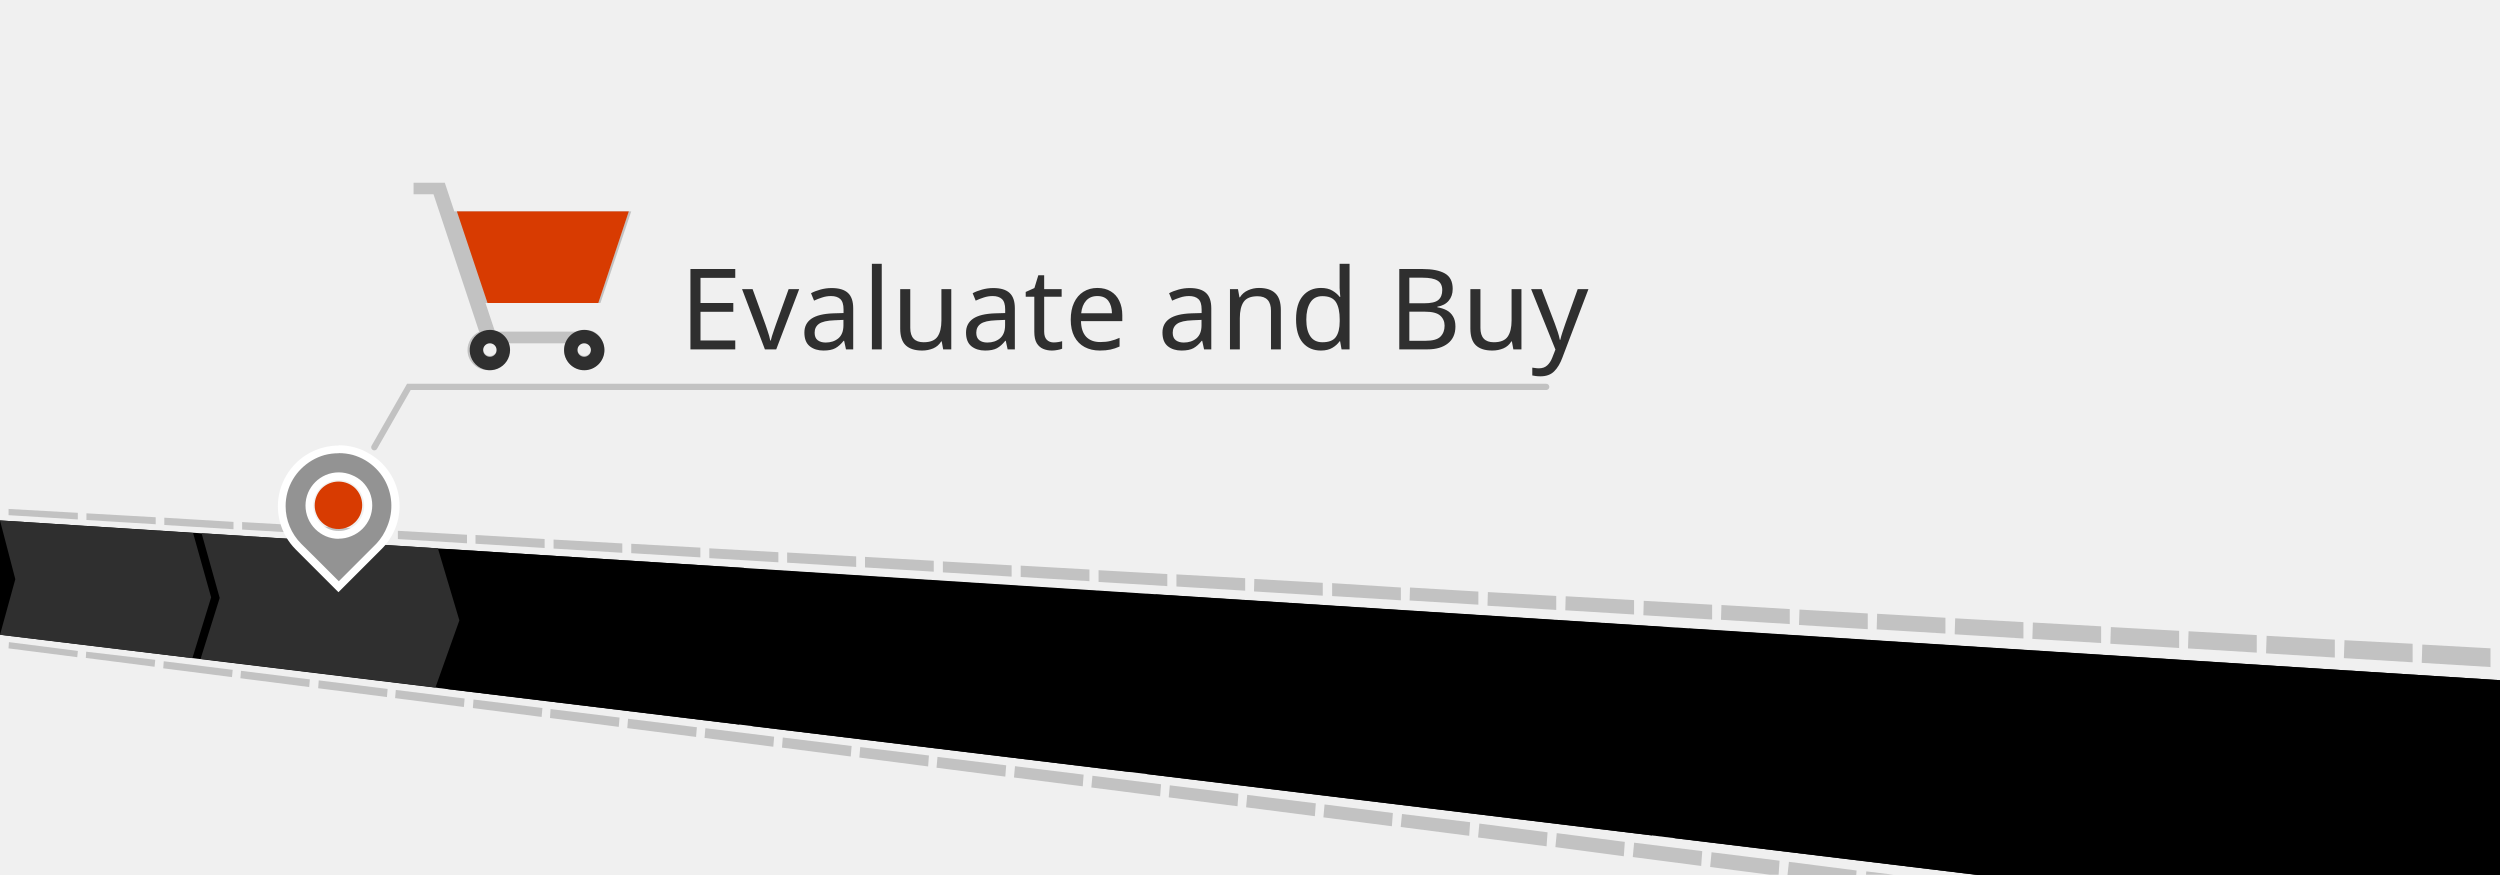
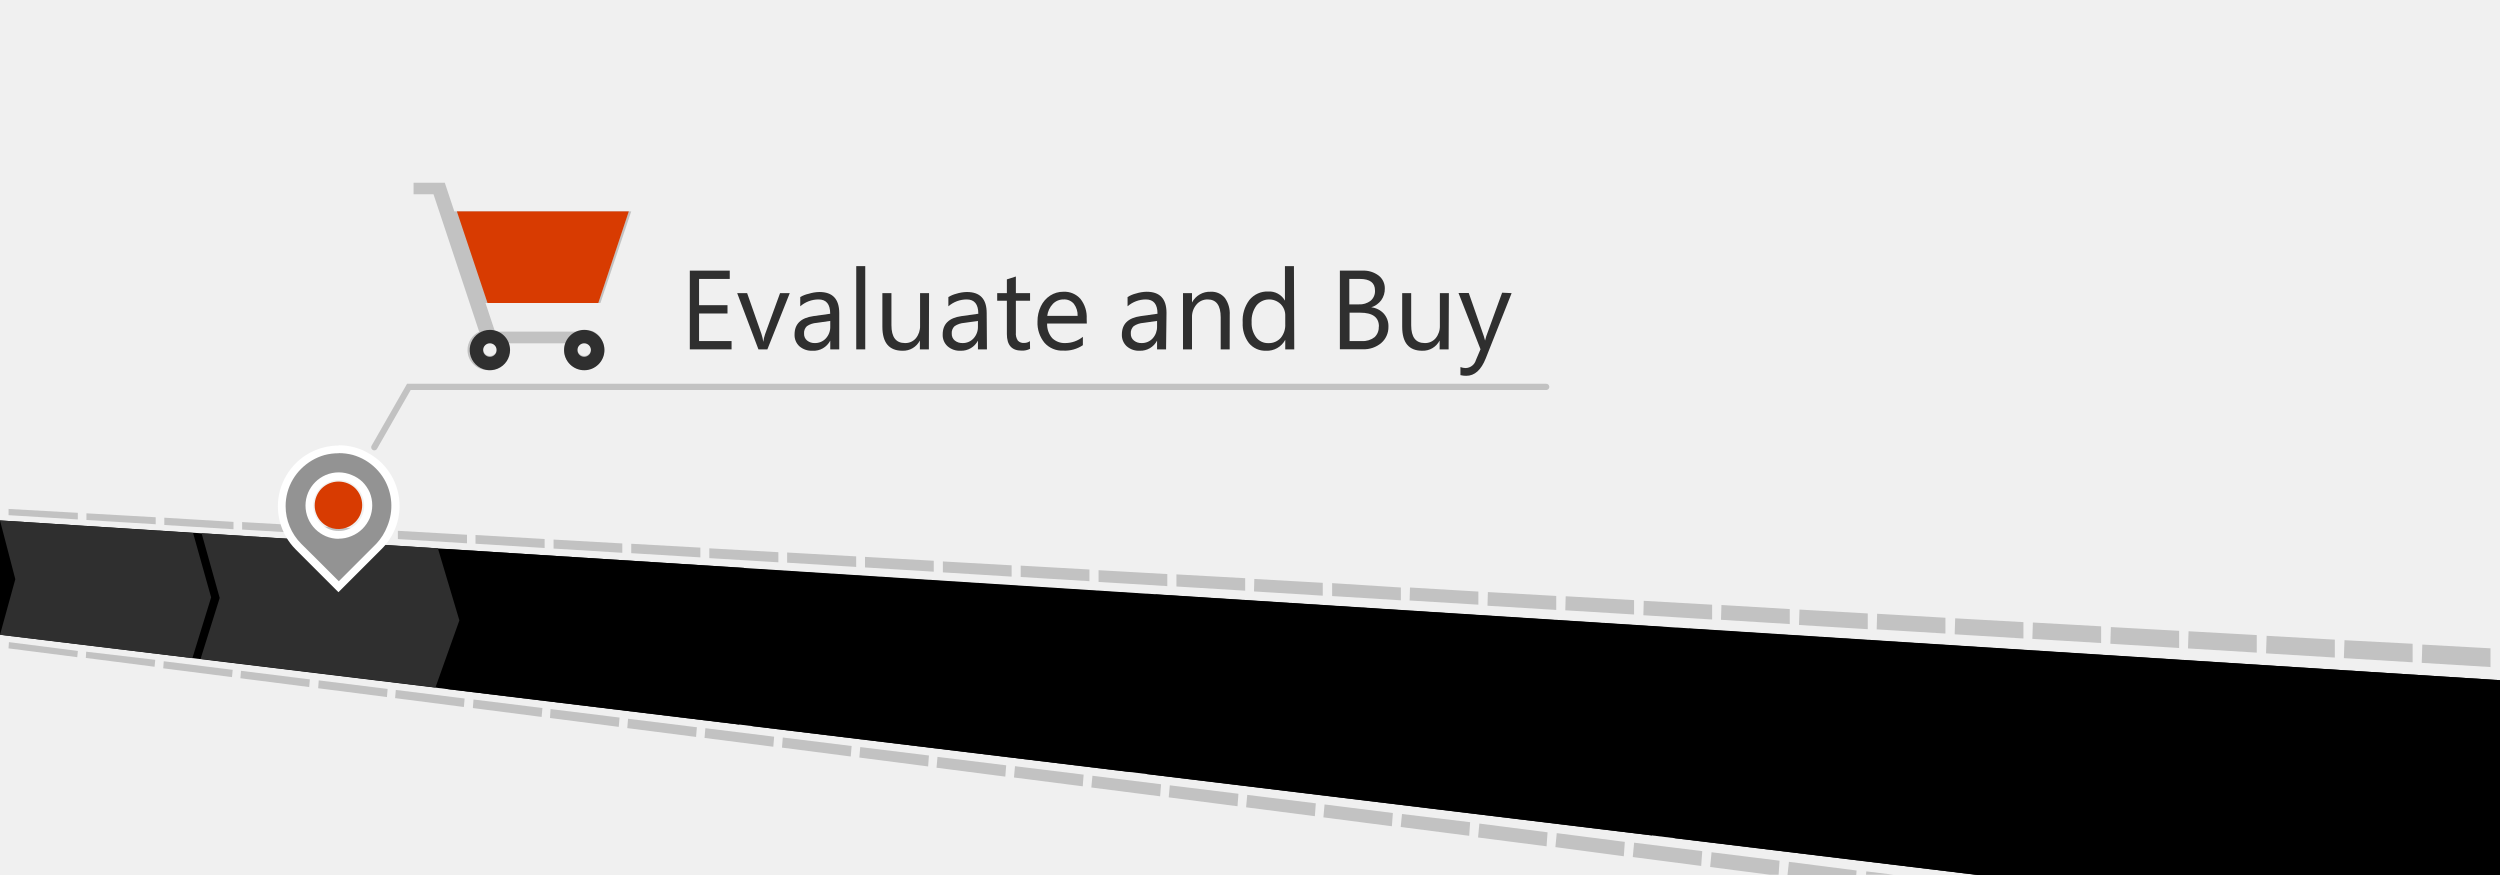
<svg xmlns="http://www.w3.org/2000/svg" viewBox="0 0 400 140">
  <defs>
-     <style>.cls-1{fill:#c2c2c2;}.cls-2{fill:#fff;}.cls-3,.cls-9{fill:#2f2f2f;}.cls-4,.cls-7{fill:none;}.cls-4{stroke:#c2c2c2;stroke-linecap:round;stroke-miterlimit:10;}.cls-5{fill:#939393;}.cls-6{fill:#d83b01;}.cls-8{fill:#d2d2d2;}.cls-9{font-size:18px;font-family:SegoePro, Segoe Pro;}</style>
+     <style>.cls-1{fill:#c2c2c2;}.cls-2{fill:#fff;}.cls-3{fill:#2f2f2f;}.cls-4,.cls-7{fill:none;}.cls-4{stroke:#c2c2c2;stroke-linecap:round;stroke-miterlimit:10;}.cls-5{fill:#939393;}.cls-6{fill:#d83b01;}.cls-8{fill:#d2d2d2;}</style>
  </defs>
  <g id="Road">
    <path class="cls-1" d="M0,81.41v1l0-1Zm13.83.72V83.2l11.08.68,0-1.12Zm24.91,1.4v1.2l11.07.67,0-1.24Zm24.92,1.4,0,1.26v.06l11.06.68,0-1.37Zm24.91,1.4,0,1.38v.06l11,.68,0-1.5Zm24.92,1.4,0,1.5v.07l11.05.67,0-1.62Zm37.37,2.1,0,1.68v.07l11,.68,0-1.81Zm24.91,1.4,0,1.81v.07l11,.67,0-1.93Zm24.92,1.4-.05,1.93v.07l11,.68V93.25Zm37.37,2.1L238,96.84v.08l11,.67V95.35ZM263,96.13l-.06,2.23v.08l11,.68V96.75Zm24.92,1.4-.08,2.35V100l11,.67V98.15Zm24.91,1.4-.08,2.47v.09l11,.67V99.54Zm24.91,1.4-.08,2.59V103l11,.68v-2.75Zm24.92,1.4-.09,2.71v.1l11,.67v-2.87Zm24.91,1.4-.09,2.84v.09l11,.67v-3Zm-12.45-.7-.1,2.78v.09l11,.67V103ZM350.17,101l-.09,2.65v.1l11,.67v-2.81Zm-24.91-1.4-.08,2.53v.09l11,.67v-2.68Zm-24.92-1.4-.07,2.41v.09l11,.67V98.84Zm-24.91-1.4-.07,2.29v.08l11,.68V97.45Zm-24.92-1.4-.06,2.17v.08l11,.67v-2.3ZM225.6,94l-.06,2v.08l11,.67V94.65Zm-12.46-.7,0,2v.07l11,.68V94Zm-24.91-1.4,0,1.87v.07l11,.67v-2Zm-24.92-1.4,0,1.75v.07l11,.67,0-1.87Zm-24.91-1.4,0,1.62v.07l11,.68,0-1.75Zm-12.46-.7,0,1.56v.07l11.05.68,0-1.69ZM101,87l0,1.44v.07l11.06.67,0-1.56Zm-24.92-1.4V87l11.06.68,0-1.44ZM51.2,84.23v1.26l11.06.68,0-1.31Zm-24.91-1.4V84l11.07.68,0-1.18ZM1.37,81.43v1l11.08.68,0-1.06Z" />
    <path class="cls-1" d="M1.43,102.74l-.07,1,11,1.41.1-1ZM26.2,105.8l-.08,1.08v.05l11,1.41.11-1.17ZM51,108.86l-.09,1.2v.06l11,1.41.11-1.3Zm24.76,3.06-.1,1.32v.05l11,1.42.13-1.43ZM100.49,115l-.12,1.43v.07l11,1.41.13-1.55ZM125.25,118l-.13,1.55v.07l11,1.42.14-1.68Zm12.39,1.53-.14,1.61v.07l11,1.42.13-1.75Zm24.76,3.06-.16,1.74v.07l11,1.41.14-1.87Zm24.77,3.06-.17,1.86v.07L198,129l.15-2Zm24.76,3.06-.18,2v.07l10.95,1.42.16-2.12Zm12.39,1.53-.2,2v.08l10.95,1.41.15-2.18Zm24.76,3.06-.21,2.16v.08L259.81,137l.16-2.3Zm24.77,3.06-.22,2.28v.08l9.55,1.24h1.4l.15-2.25Zm24.76,3.06-.05.54H303Zm-12.38-1.53L286,140h11l.05-.72Zm-24.77-3.06-.21,2.22v.08l10.94,1.42.17-2.37Zm-24.76-3.06-.2,2.1V134l10.95,1.41.16-2.24Zm-37.14-4.59-.18,1.92,0,.07,11,1.42.15-2.06Zm-24.77-3.06-.17,1.8V126l11,1.41.15-1.93ZM150,121.1l-.15,1.67v.07l11,1.42.14-1.81Zm-37.14-4.59-.13,1.49v.07l11,1.41.13-1.61Zm-24.77-3.06L88,114.82v.06l11,1.42.13-1.49Zm-24.76-3.06-.11,1.25v.06l11,1.42.12-1.36Zm-24.77-3.06-.09,1.13v.06l11,1.41.11-1.23Zm-24.77-3.06-.06,1,0,0,11,1.41.11-1.11Z" />
    <path class="cls-2" d="M.06,82.36H0l1.37.08h0Z" />
    <polygon points="400 108.83 400 140 316.43 140 0 101.56 0 83.27 400 108.83" />
    <path class="cls-3" d="M33.78,95.58l-3,9.72L0,101.57l2.45-8.9L0,83.27l30.89,2Z" />
    <path class="cls-3" d="M73.5,99.26,69.67,110l-37.58-4.57,3.06-9.76-2.9-10.36,37.81,2.42Z" />
    <path d="M123.28,103.88l-5,12.05-47-5.71,3.88-10.8L71.68,87.86l47.36,3Z" />
    <path d="M187.52,109.85l-6.69,13.68-60.49-7.35,5.06-12.1-4.3-13,61,3.91Z" />
    <path d="M273.65,117.84l-9.37,15.83-80.75-9.81,6.81-13.75-5.47-15,81.66,5.23Z" />
    <path d="M400,108.83l-129.78-8.24,7.25,17.61-9.55,15.91,48.5,5.89H400" />
  </g>
-   <g id="Layer_2" data-name="Layer 2">
+   <g id="Pins">
    <polyline class="cls-4" points="59.89 71.56 65.42 61.9 247.39 61.9" />
    <path class="cls-5" d="M47.75,87.44a9.12,9.12,0,0,1-2-3,8.87,8.87,0,0,1-.7-3.48,9.4,9.4,0,0,1,.32-2.42,9.12,9.12,0,0,1,.93-2.18,8.68,8.68,0,0,1,1.42-1.85,9.47,9.47,0,0,1,1.85-1.43,9,9,0,0,1,2.17-.91,8.9,8.9,0,0,1,2.43-.32,9.23,9.23,0,0,1,2.42.31,9,9,0,0,1,2.19.93,8.88,8.88,0,0,1,1.84,1.42,9.23,9.23,0,0,1,1.43,1.85,9.16,9.16,0,0,1,.55,8.09,9.27,9.27,0,0,1-2,3L54.2,93.88ZM54.2,76.16a4.44,4.44,0,0,0-1.83.37,4.79,4.79,0,0,0-1.49,1,4.84,4.84,0,0,0-1,1.49,4.49,4.49,0,0,0-.37,1.82,4.42,4.42,0,0,0,.37,1.82,4.89,4.89,0,0,0,1,1.5,4.79,4.79,0,0,0,1.49,1,4.81,4.81,0,0,0,3.65,0,4.84,4.84,0,0,0,1.49-1,4.56,4.56,0,0,0,1-1.5,4.66,4.66,0,0,0,0-3.64,4.52,4.52,0,0,0-1-1.49,4.84,4.84,0,0,0-1.49-1A4.42,4.42,0,0,0,54.2,76.16Z" />
    <path class="cls-2" d="M54.2,72.5a8.92,8.92,0,0,1,2.26.29,8.73,8.73,0,0,1,2,.86,8.57,8.57,0,0,1,3,3,8.49,8.49,0,0,1,.51,7.54A8.56,8.56,0,0,1,60.21,87l-6,6-1.52-1.52-2-2L48.19,87a8.61,8.61,0,0,1-1.84-2.76A8.42,8.42,0,0,1,45.7,81a8.37,8.37,0,0,1,1.16-4.29A8.51,8.51,0,0,1,48.19,75a8.88,8.88,0,0,1,1.72-1.33,8.55,8.55,0,0,1,2-.86,8.86,8.86,0,0,1,2.26-.29m0,13.67a5.18,5.18,0,0,0,2.07-.42A5.31,5.31,0,0,0,58,84.61a5.56,5.56,0,0,0,1.15-1.69,5.43,5.43,0,0,0,0-4.14A5.64,5.64,0,0,0,58,77.1,5.31,5.31,0,0,0,56.27,76a5.34,5.34,0,0,0-4.15,0,5.4,5.4,0,0,0-2.82,2.82,5.31,5.31,0,0,0,0,4.14,5.36,5.36,0,0,0,1.14,1.69,5.43,5.43,0,0,0,1.68,1.14,5.19,5.19,0,0,0,2.08.42m0-14.92a9.66,9.66,0,0,0-6.89,2.85,9.9,9.9,0,0,0-2.5,4.29,9.78,9.78,0,0,0,2.5,9.48l2.44,2.44,2,2,1.52,1.52.88.88.88-.88,6-6A9.69,9.69,0,0,0,63.94,81a9.51,9.51,0,0,0-.35-2.59,9.61,9.61,0,0,0-2.5-4.3,9.32,9.32,0,0,0-2-1.52,9.15,9.15,0,0,0-2.32-1,9.69,9.69,0,0,0-2.59-.35Zm0,13.67a3.91,3.91,0,0,1-1.58-.31,4.33,4.33,0,0,1-1.3-.88,4.13,4.13,0,0,1-.88-1.31,4,4,0,0,1,0-3.13,4.12,4.12,0,0,1,2.18-2.19,4,4,0,0,1,3.15,0,4.25,4.25,0,0,1,1.31.88,4.06,4.06,0,0,1,.87,1.3,4,4,0,0,1,0,3.15,4.18,4.18,0,0,1-.87,1.3,4.25,4.25,0,0,1-1.31.88,3.89,3.89,0,0,1-1.57.31Z" />
    <path class="cls-6" d="M56.88,78.16a3.78,3.78,0,0,0-1.21-.81,3.9,3.9,0,0,0-3,0,3.89,3.89,0,0,0-1.21.81,3.88,3.88,0,0,0-1.11,2.69,3.66,3.66,0,0,0,.3,1.48,3.58,3.58,0,0,0,.81,1.21,3.73,3.73,0,0,0,1.21.81,3.81,3.81,0,0,0,4.16-.81,3.75,3.75,0,0,0,.82-1.21,3.9,3.9,0,0,0,0-3,3.8,3.8,0,0,0-.82-1.22" />
    <g id="shopping_cart">
      <path class="cls-7" d="M78.38,54.84a1.09,1.09,0,0,0-1.08,1.08,1.07,1.07,0,0,0,.32.76,1.05,1.05,0,0,0,.76.32,1.09,1.09,0,0,0,1.08-1.08,1.05,1.05,0,0,0-.32-.76A1.07,1.07,0,0,0,78.38,54.84Z" />
      <path class="cls-7" d="M93.47,54.84a1.07,1.07,0,0,0-.76.32,1.05,1.05,0,0,0-.32.76A1.09,1.09,0,0,0,93.47,57a1.05,1.05,0,0,0,.76-.32,1.07,1.07,0,0,0,.32-.76,1.09,1.09,0,0,0-1.08-1.08Z" />
      <path class="cls-1" d="M95.76,53.63a3,3,0,0,0-1-.69,2.53,2.53,0,0,0-1.27.12H79.2l-1.52-4.58H96.07L101,33.82H72.69l7,20.93-7-20.93h0l-1.52-4.58h-5v1.84h3.19l7.31,22A3.22,3.22,0,0,0,74.8,56a3.2,3.2,0,0,0,.25,1.27,3.33,3.33,0,0,0,.69,1,3.45,3.45,0,0,0,1,.69,3.21,3.21,0,0,0,1.27.26A3.17,3.17,0,0,0,79.31,59a3.23,3.23,0,0,0,1.79-4.07h9.32a5.69,5.69,0,0,0-.18,1,3.12,3.12,0,0,0,.25,1.26,3.2,3.2,0,0,0,1.72,1.72,3.12,3.12,0,0,0,1.26.25,3.2,3.2,0,0,0,1.27-.25,3.28,3.28,0,0,0,1-.69,3,3,0,0,0,.69-1,3.12,3.12,0,0,0,.26-1.26,3.21,3.21,0,0,0-.26-1.27A3,3,0,0,0,95.76,53.63Zm-16.62,3a1.07,1.07,0,0,1-.76.32,1.05,1.05,0,0,1-.76-.32,1.07,1.07,0,0,1-.32-.76,1.09,1.09,0,0,1,1.08-1.08,1.07,1.07,0,0,1,.76.32,1.05,1.05,0,0,1,.32.76A1.07,1.07,0,0,1,79.14,56.68Zm15.09,0a1.05,1.05,0,0,1-.76.32,1.09,1.09,0,0,1-1.08-1.08,1.05,1.05,0,0,1,.32-.76,1.07,1.07,0,0,1,.76-.32,1.09,1.09,0,0,1,1.08,1.08A1.07,1.07,0,0,1,94.23,56.68Z" />
      <path class="cls-8" d="M72.55,32.91h0M78,48.48H95.73l4.88-14.66H73.46" />
      <path class="cls-6" d="M72.55,32.91h0M78,48.48H95.73l4.88-14.66H73.1Z" />
      <path class="cls-3" d="M78.38,52.78A3.23,3.23,0,1,0,81.61,56,3.22,3.22,0,0,0,78.38,52.78Zm0,4.31A1.08,1.08,0,1,1,79.46,56,1.08,1.08,0,0,1,78.38,57.09Z" />
      <path class="cls-3" d="M93.47,52.78A3.23,3.23,0,1,0,96.71,56,3.23,3.23,0,0,0,93.47,52.78Zm0,4.31A1.08,1.08,0,1,1,94.55,56,1.08,1.08,0,0,1,93.47,57.09Z" />
    </g>
  </g>
  <g id="Text">
-     <text class="cls-9" transform="translate(108.72 55.9)">Evaluate and Buy</text>
+     <path class="cls-3" d="M117.05,55.9h-6.68V43.3h6.39v1.33h-4.91v4.2h4.55v1.33h-4.55v4.41h5.2Z" />
+     <path class="cls-3" d="M126.36,46.9l-3.58,9h-1.43l-3.4-9h1.59l2.29,6.53a7.7,7.7,0,0,1,.3,1.27h0a5.73,5.73,0,0,1,.28-1.22l2.4-6.58Z" />
+     <path class="cls-3" d="M134.28,55.9h-1.44V54.5h0A3,3,0,0,1,130,56.12a3,3,0,0,1-2.09-.71,2.43,2.43,0,0,1-.78-1.9c0-1.67,1-2.65,3-2.93l2.7-.38c0-1.53-.62-2.29-1.86-2.29a4.45,4.45,0,0,0-2.93,1.1V47.53A4.45,4.45,0,0,1,129.4,47a6.07,6.07,0,0,1,1.71-.28q3.16,0,3.17,3.37Zm-1.44-4.55-2.18.31a3.12,3.12,0,0,0-1.56.53,1.49,1.49,0,0,0-.45,1.21,1.34,1.34,0,0,0,.48,1.08,1.87,1.87,0,0,0,1.24.41,2.33,2.33,0,0,0,1.77-.75,2.68,2.68,0,0,0,.7-1.89Z" />
+     <path class="cls-3" d="M138.44,55.9H137V42.58h1.44Z" />
+     <path class="cls-3" d="M148.62,55.9h-1.44V54.48h0a3,3,0,0,1-2.77,1.64q-3.23,0-3.23-3.84V46.9h1.45v5.15c0,1.89.72,2.84,2.17,2.84a2.2,2.2,0,0,0,1.75-.78,3,3,0,0,0,.66-2V46.9h1.44Z" />
+     <path class="cls-3" d="M157.91,55.9h-1.44V54.5h0a3,3,0,0,1-2.77,1.62,2.94,2.94,0,0,1-2.08-.71,2.4,2.4,0,0,1-.79-1.9c0-1.67,1-2.65,3-2.93l2.7-.38c0-1.53-.62-2.29-1.85-2.29a4.48,4.48,0,0,0-2.94,1.1V47.53A4.65,4.65,0,0,1,153,47a6,6,0,0,1,1.7-.28c2.12,0,3.17,1.12,3.17,3.37Zm-1.44-4.55-2.18.31a3.16,3.16,0,0,0-1.56.53,1.49,1.49,0,0,0-.45,1.21,1.34,1.34,0,0,0,.48,1.08,1.89,1.89,0,0,0,1.24.41,2.3,2.3,0,0,0,1.77-.75,2.68,2.68,0,0,0,.7-1.89Z" />
+     <path class="cls-3" d="M164.81,55.81a2.72,2.72,0,0,1-1.36.29c-1.57,0-2.35-.88-2.35-2.65V48.12h-1.55V46.9h1.55V44.7l1.44-.46V46.9h2.27v1.22h-2.27V53.2a2,2,0,0,0,.31,1.29,1.21,1.21,0,0,0,1,.38,1.52,1.52,0,0,0,.94-.29Z" />
+     <path class="cls-3" d="M173.89,51.76h-6.35a3.36,3.36,0,0,0,.8,2.33,2.85,2.85,0,0,0,2.13.8,4.46,4.46,0,0,0,2.79-1v1.34a5.14,5.14,0,0,1-3.13.87,3.76,3.76,0,0,1-3-1.24A5,5,0,0,1,166,51.44a5.46,5.46,0,0,1,.54-2.44,4.16,4.16,0,0,1,1.49-1.71,3.82,3.82,0,0,1,2.11-.61,3.4,3.4,0,0,1,2.73,1.14,4.7,4.7,0,0,1,1,3.19Zm-1.47-1.22a3,3,0,0,0-.61-1.94,2,2,0,0,0-1.64-.69,2.34,2.34,0,0,0-1.72.72,3.38,3.38,0,0,0-.89,1.91Z" />
+     <path class="cls-3" d="M186.57,55.9h-1.44V54.5h0a3,3,0,0,1-2.77,1.62,2.94,2.94,0,0,1-2.08-.71,2.43,2.43,0,0,1-.78-1.9c0-1.67,1-2.65,3-2.93l2.7-.38c0-1.53-.62-2.29-1.86-2.29a4.45,4.45,0,0,0-2.93,1.1V47.53a4.45,4.45,0,0,1,1.35-.57,6.06,6.06,0,0,1,1.7-.28q3.18,0,3.18,3.37Zm-1.44-4.55-2.18.31a3.16,3.16,0,0,0-1.57.53,1.49,1.49,0,0,0-.45,1.21,1.32,1.32,0,0,0,.49,1.08,1.85,1.85,0,0,0,1.24.41,2.33,2.33,0,0,0,1.77-.75,2.73,2.73,0,0,0,.7-1.89Z" />
+     <path class="cls-3" d="M196.75,55.9h-1.44V50.77c0-1.91-.7-2.86-2.09-2.86a2.28,2.28,0,0,0-1.78.81,3,3,0,0,0-.72,2.05V55.9h-1.44v-9h1.44v1.5h0a3.22,3.22,0,0,1,3-1.72,2.74,2.74,0,0,1,2.27,1,4.32,4.32,0,0,1,.77,2.74Z" />
+     <path class="cls-3" d="M207.08,55.9h-1.44V54.37h0a3.3,3.3,0,0,1-3.09,1.75,3.37,3.37,0,0,1-2.72-1.22,5,5,0,0,1-1-3.28A5.46,5.46,0,0,1,199.9,48a3.69,3.69,0,0,1,3-1.36,2.88,2.88,0,0,1,2.69,1.46h0V42.58h1.44Zm-1.44-4.07V50.51a2.52,2.52,0,0,0-.74-1.86,2.63,2.63,0,0,0-3.87.23,4.17,4.17,0,0,0-.77,2.66A3.82,3.82,0,0,0,201,54a2.36,2.36,0,0,0,1.94.9,2.53,2.53,0,0,0,2-.86A3.23,3.23,0,0,0,205.64,51.83Z" />
+     <path class="cls-3" d="M222.15,52.28a3.35,3.35,0,0,1-1.15,2.6,4.28,4.28,0,0,1-2.94,1h-3.68V43.3H218a4,4,0,0,1,2.57.78,2.55,2.55,0,0,1,1,2.1,3.1,3.1,0,0,1-.57,1.85,3.19,3.19,0,0,1-1.6,1.14v0a3.21,3.21,0,0,1,2,1A3,3,0,0,1,222.15,52.28ZM220,46.47c0-1.22-.81-1.84-2.41-1.84h-1.7V48.7h1.51a2.84,2.84,0,0,0,1.9-.58A2,2,0,0,0,220,46.47Zm.63,5.79c0-1.49-1-2.23-3-2.23h-1.7v4.54h2a3,3,0,0,0,2-.62A2.13,2.13,0,0,0,220.6,52.26Z" />
+     <path class="cls-3" d="M231.78,55.9h-1.44V54.48h0a3,3,0,0,1-2.77,1.64q-3.22,0-3.22-3.84V46.9h1.44v5.15c0,1.89.72,2.84,2.18,2.84a2.2,2.2,0,0,0,1.74-.78,3,3,0,0,0,.67-2V46.9h1.44Z" />
+     <path class="cls-3" d="M241.86,46.9l-4.14,10.44c-.74,1.86-1.78,2.79-3.11,2.79a3.51,3.51,0,0,1-.94-.11V58.73a2.44,2.44,0,0,0,.84.16,1.76,1.76,0,0,0,1.64-1.29l.73-1.72-3.52-9H235l2.42,6.93.19.68h0a5,5,0,0,1,.18-.66l2.55-7Z" />
  </g>
</svg>
